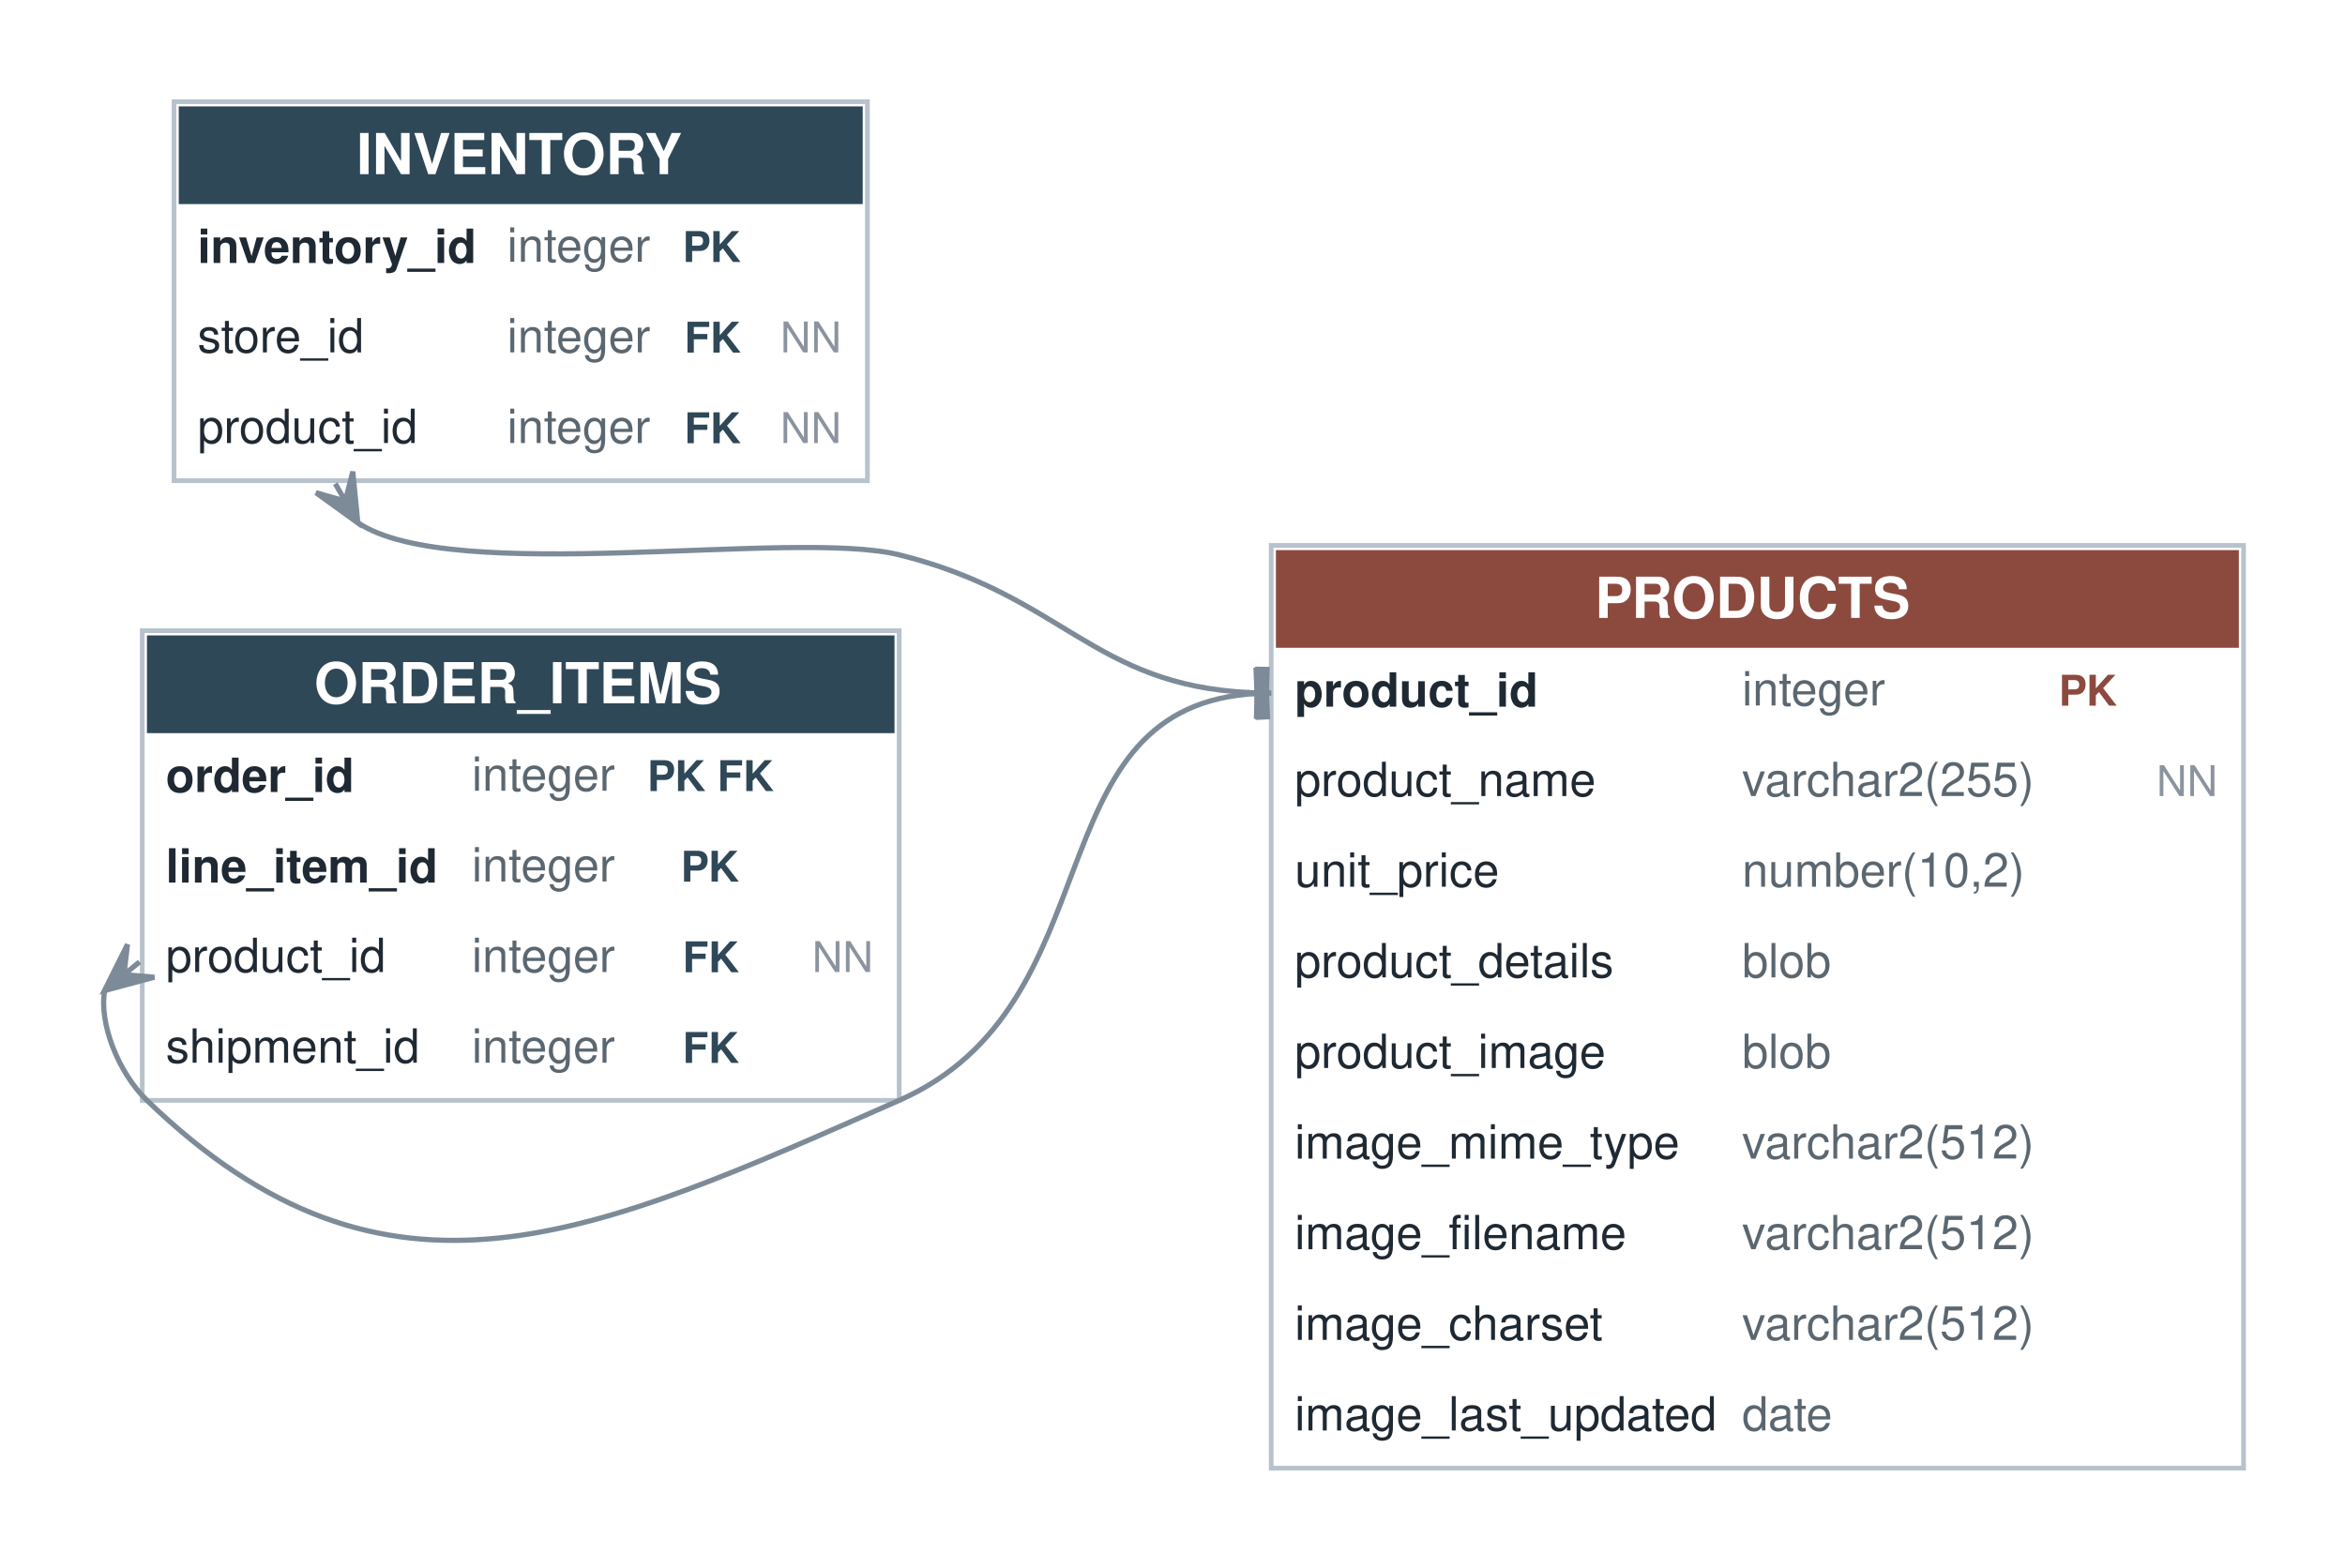
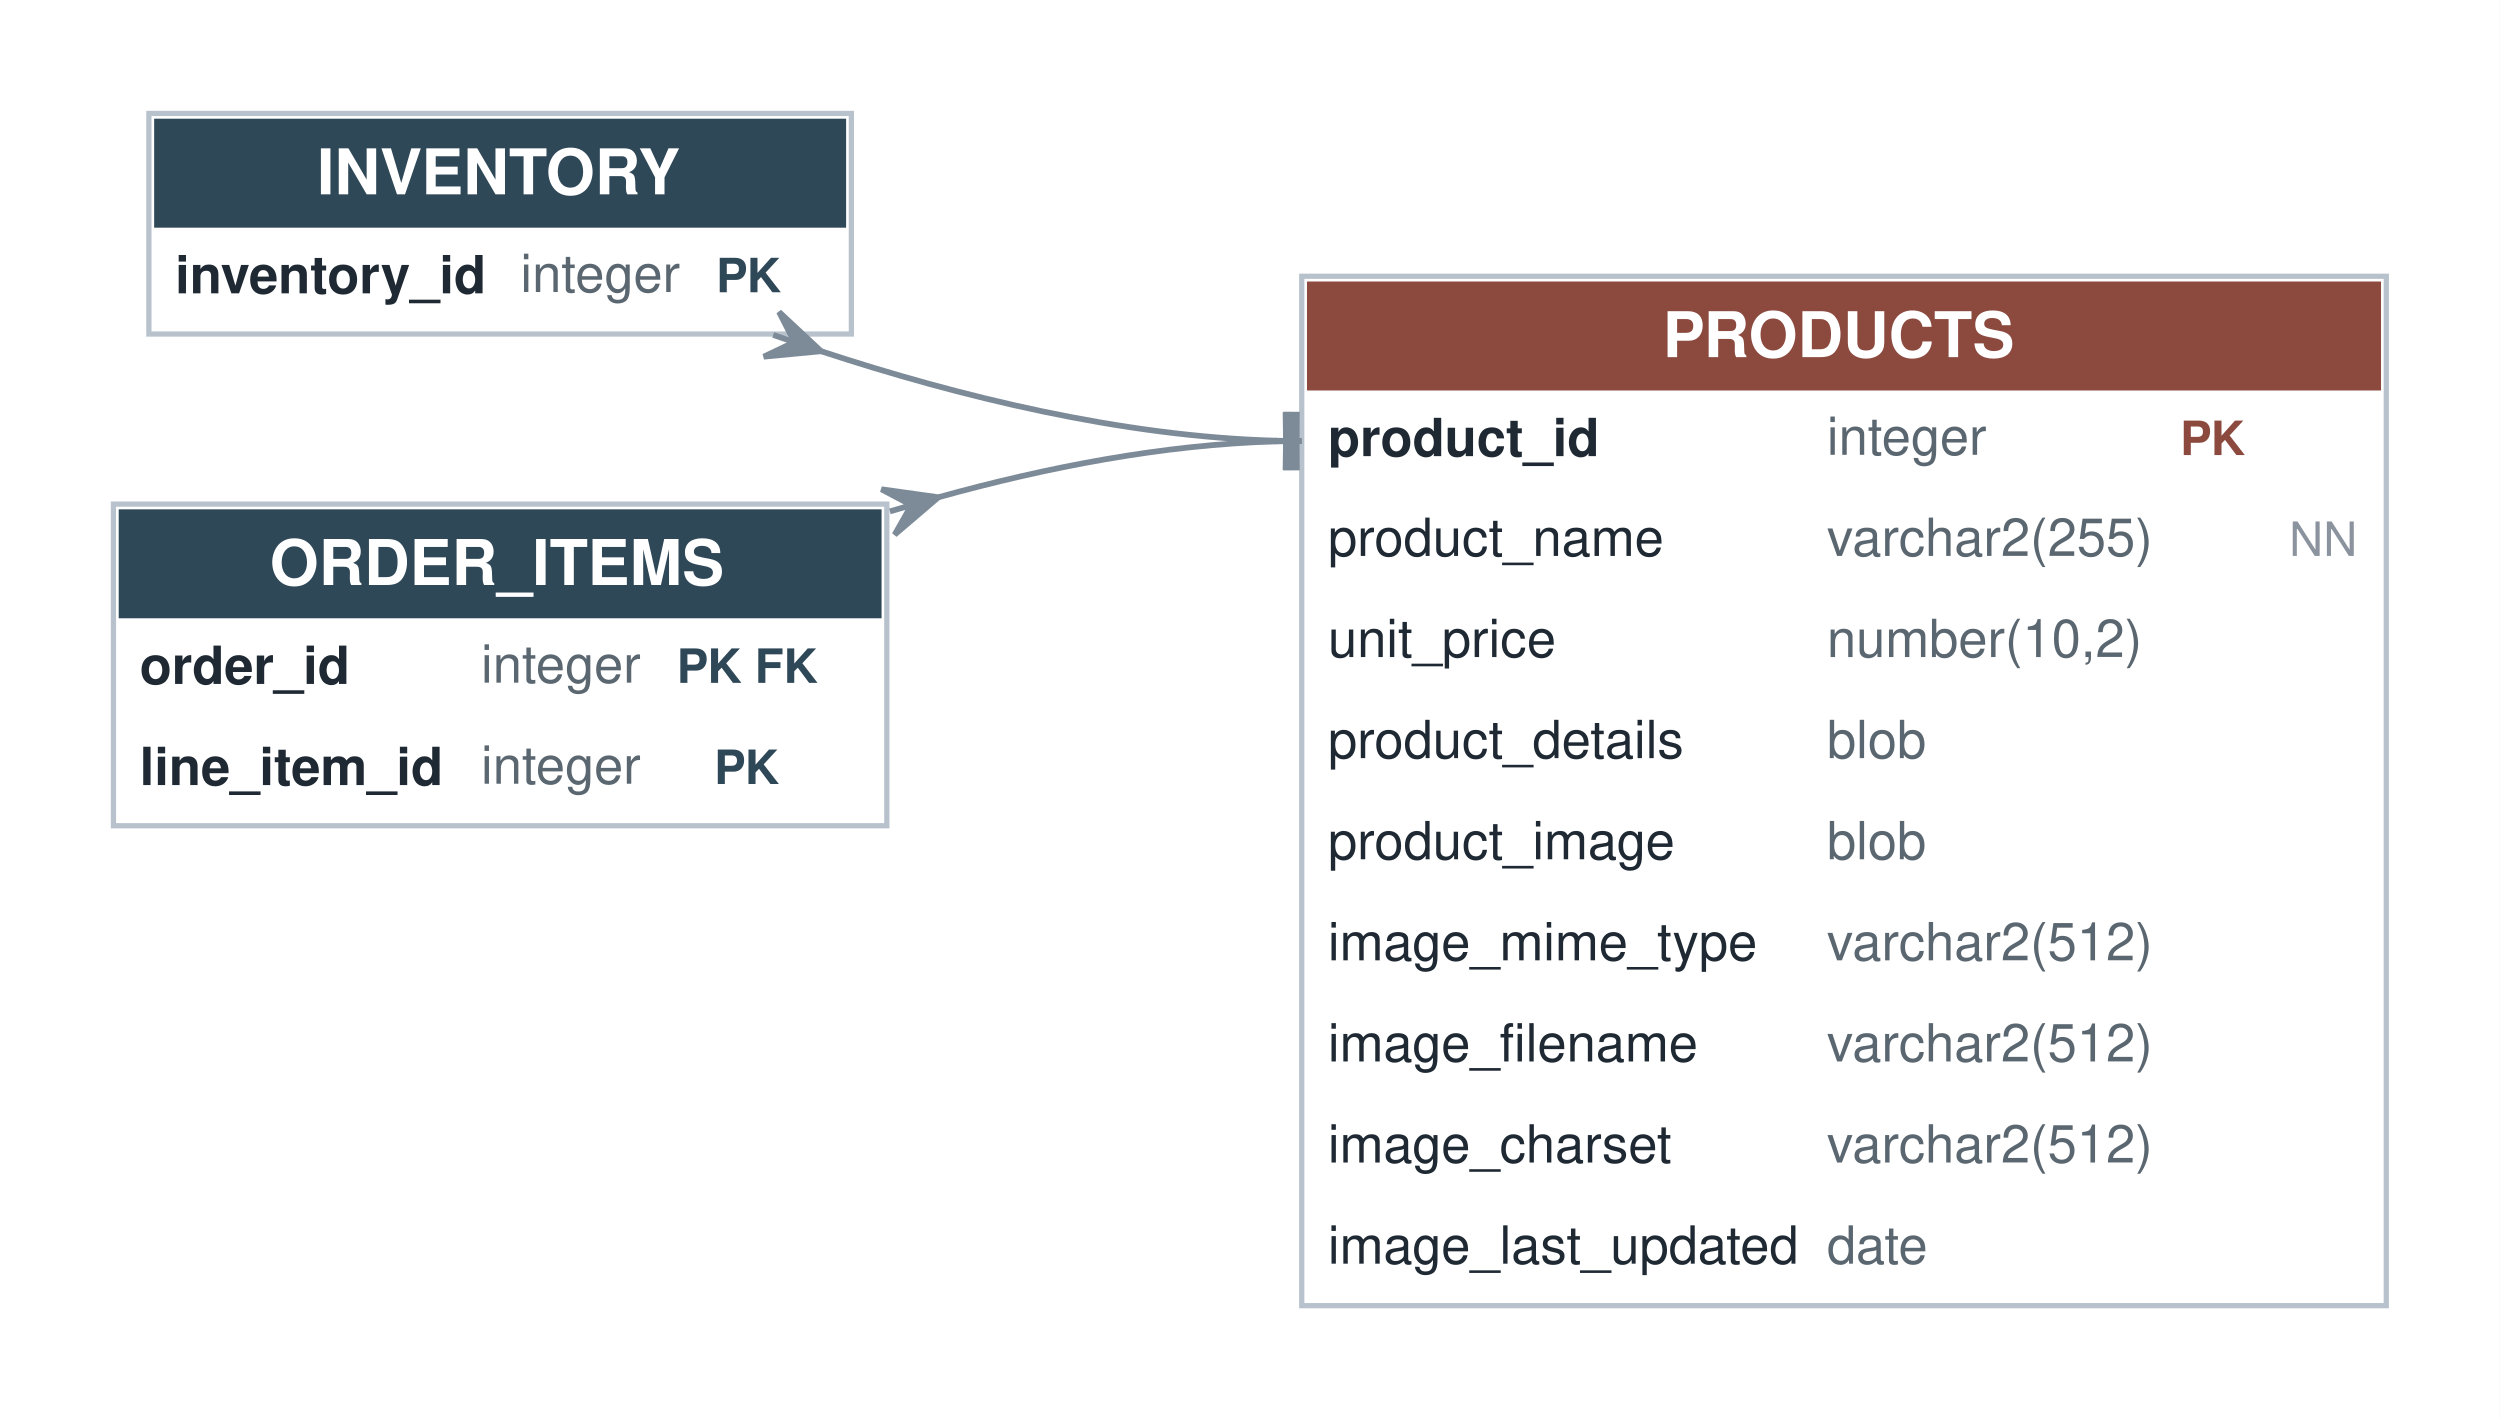
- <svg xmlns="http://www.w3.org/2000/svg" width="498pt" height="333pt" viewBox="0.00 0.00 498.00 333.00">
-   <g id="graph0" class="graph" transform="scale(1 1) rotate(0) translate(21.6 311.85)">
-     <polygon fill="white" stroke="none" points="-21.6,21.6 -21.6,-311.85 476.46,-311.85 476.46,21.6 -21.6,21.6" />
+ <svg xmlns="http://www.w3.org/2000/svg" width="476pt" height="270pt" viewBox="0.00 0.00 476.00 270.00">
+   <g id="graph0" class="graph" transform="scale(1 1) rotate(0) translate(21.6 248.6)">
+     <polygon fill="white" stroke="none" points="-21.6,21.6 -21.6,-248.6 454.35,-248.6 454.35,21.6 -21.6,21.6" />
    <g id="node1" class="node">
-       <polygon fill="#ffffff" stroke="none" points="248.36,0 248.36,-196 454.86,-196 454.86,0 248.36,0" />
-       <polygon fill="none" stroke="#b8c2cc" points="248.36,0 248.36,-196 454.86,-196 454.86,0 248.36,0" />
-       <polygon fill="#8c4a3f" stroke="none" points="249.36,-174.25 249.36,-195 453.86,-195 453.86,-174.25 249.36,-174.25" />
-       <text xml:space="preserve" text-anchor="start" x="317.11" y="-180.6" font-family="Helvetica,Arial,sans-serif" font-weight="bold" font-size="12.00" fill="white">PRODUCTS</text>
-       <text xml:space="preserve" text-anchor="start" x="253.36" y="-161.75" font-family="Helvetica,Arial,sans-serif" font-weight="bold" font-size="10.00" fill="#1f2933">product_id</text>
-       <text xml:space="preserve" text-anchor="start" x="348.36" y="-162" font-family="Helvetica,Arial,sans-serif" font-size="10.00" fill="#5b6770">integer</text>
-       <text xml:space="preserve" text-anchor="start" x="415.61" y="-161.95" font-family="Helvetica,Arial,sans-serif" font-weight="bold" font-size="9.00" fill="#8c4a3f">PK</text>
-       <text xml:space="preserve" text-anchor="start" x="253.36" y="-142.75" font-family="Helvetica,Arial,sans-serif" font-size="10.00" fill="#1f2933">product_name</text>
-       <text xml:space="preserve" text-anchor="start" x="348.36" y="-142.75" font-family="Helvetica,Arial,sans-serif" font-size="10.00" fill="#5b6770">varchar2(255)</text>
-       <text xml:space="preserve" text-anchor="start" x="436.36" y="-142.75" font-family="Helvetica,Arial,sans-serif" font-size="9.00" fill="#8b949e">NN</text>
-       <text xml:space="preserve" text-anchor="start" x="253.36" y="-123.5" font-family="Helvetica,Arial,sans-serif" font-size="10.00" fill="#1f2933">unit_price</text>
-       <text xml:space="preserve" text-anchor="start" x="348.36" y="-123.5" font-family="Helvetica,Arial,sans-serif" font-size="10.00" fill="#5b6770">number(10,2)</text>
-       <text xml:space="preserve" text-anchor="start" x="253.36" y="-104.25" font-family="Helvetica,Arial,sans-serif" font-size="10.00" fill="#1f2933">product_details</text>
-       <text xml:space="preserve" text-anchor="start" x="348.36" y="-104.25" font-family="Helvetica,Arial,sans-serif" font-size="10.00" fill="#5b6770">blob</text>
-       <text xml:space="preserve" text-anchor="start" x="253.36" y="-85" font-family="Helvetica,Arial,sans-serif" font-size="10.00" fill="#1f2933">product_image</text>
-       <text xml:space="preserve" text-anchor="start" x="348.36" y="-85" font-family="Helvetica,Arial,sans-serif" font-size="10.00" fill="#5b6770">blob</text>
-       <text xml:space="preserve" text-anchor="start" x="253.36" y="-65.75" font-family="Helvetica,Arial,sans-serif" font-size="10.00" fill="#1f2933">image_mime_type</text>
-       <text xml:space="preserve" text-anchor="start" x="348.36" y="-65.75" font-family="Helvetica,Arial,sans-serif" font-size="10.00" fill="#5b6770">varchar2(512)</text>
-       <text xml:space="preserve" text-anchor="start" x="253.36" y="-46.5" font-family="Helvetica,Arial,sans-serif" font-size="10.00" fill="#1f2933">image_filename</text>
-       <text xml:space="preserve" text-anchor="start" x="348.36" y="-46.5" font-family="Helvetica,Arial,sans-serif" font-size="10.00" fill="#5b6770">varchar2(512)</text>
-       <text xml:space="preserve" text-anchor="start" x="253.36" y="-27.25" font-family="Helvetica,Arial,sans-serif" font-size="10.00" fill="#1f2933">image_charset</text>
-       <text xml:space="preserve" text-anchor="start" x="348.36" y="-27.25" font-family="Helvetica,Arial,sans-serif" font-size="10.00" fill="#5b6770">varchar2(512)</text>
-       <text xml:space="preserve" text-anchor="start" x="253.36" y="-8" font-family="Helvetica,Arial,sans-serif" font-size="10.00" fill="#1f2933">image_last_updated</text>
-       <text xml:space="preserve" text-anchor="start" x="348.36" y="-8" font-family="Helvetica,Arial,sans-serif" font-size="10.00" fill="#5b6770">date</text>
+       <polygon fill="#ffffff" stroke="none" points="226.25,0 226.25,-196 432.75,-196 432.75,0 226.25,0" />
+       <polygon fill="none" stroke="#b8c2cc" points="226.25,0 226.25,-196 432.75,-196 432.75,0 226.25,0" />
+       <polygon fill="#8c4a3f" stroke="none" points="227.25,-174.25 227.25,-195 431.75,-195 431.75,-174.25 227.25,-174.25" />
+       <text xml:space="preserve" text-anchor="start" x="295" y="-180.6" font-family="Helvetica,Arial,sans-serif" font-weight="bold" font-size="12.00" fill="white">PRODUCTS</text>
+       <text xml:space="preserve" text-anchor="start" x="231.25" y="-161.75" font-family="Helvetica,Arial,sans-serif" font-weight="bold" font-size="10.00" fill="#1f2933">product_id</text>
+       <text xml:space="preserve" text-anchor="start" x="326.25" y="-162" font-family="Helvetica,Arial,sans-serif" font-size="10.00" fill="#5b6770">integer</text>
+       <text xml:space="preserve" text-anchor="start" x="393.5" y="-161.95" font-family="Helvetica,Arial,sans-serif" font-weight="bold" font-size="9.00" fill="#8c4a3f">PK</text>
+       <text xml:space="preserve" text-anchor="start" x="231.25" y="-142.75" font-family="Helvetica,Arial,sans-serif" font-size="10.00" fill="#1f2933">product_name</text>
+       <text xml:space="preserve" text-anchor="start" x="326.25" y="-142.75" font-family="Helvetica,Arial,sans-serif" font-size="10.00" fill="#5b6770">varchar2(255)</text>
+       <text xml:space="preserve" text-anchor="start" x="414.25" y="-142.75" font-family="Helvetica,Arial,sans-serif" font-size="9.00" fill="#8b949e">NN</text>
+       <text xml:space="preserve" text-anchor="start" x="231.25" y="-123.5" font-family="Helvetica,Arial,sans-serif" font-size="10.00" fill="#1f2933">unit_price</text>
+       <text xml:space="preserve" text-anchor="start" x="326.25" y="-123.5" font-family="Helvetica,Arial,sans-serif" font-size="10.00" fill="#5b6770">number(10,2)</text>
+       <text xml:space="preserve" text-anchor="start" x="231.25" y="-104.25" font-family="Helvetica,Arial,sans-serif" font-size="10.00" fill="#1f2933">product_details</text>
+       <text xml:space="preserve" text-anchor="start" x="326.25" y="-104.25" font-family="Helvetica,Arial,sans-serif" font-size="10.00" fill="#5b6770">blob</text>
+       <text xml:space="preserve" text-anchor="start" x="231.25" y="-85" font-family="Helvetica,Arial,sans-serif" font-size="10.00" fill="#1f2933">product_image</text>
+       <text xml:space="preserve" text-anchor="start" x="326.25" y="-85" font-family="Helvetica,Arial,sans-serif" font-size="10.00" fill="#5b6770">blob</text>
+       <text xml:space="preserve" text-anchor="start" x="231.25" y="-65.75" font-family="Helvetica,Arial,sans-serif" font-size="10.00" fill="#1f2933">image_mime_type</text>
+       <text xml:space="preserve" text-anchor="start" x="326.25" y="-65.75" font-family="Helvetica,Arial,sans-serif" font-size="10.00" fill="#5b6770">varchar2(512)</text>
+       <text xml:space="preserve" text-anchor="start" x="231.25" y="-46.5" font-family="Helvetica,Arial,sans-serif" font-size="10.00" fill="#1f2933">image_filename</text>
+       <text xml:space="preserve" text-anchor="start" x="326.25" y="-46.5" font-family="Helvetica,Arial,sans-serif" font-size="10.00" fill="#5b6770">varchar2(512)</text>
+       <text xml:space="preserve" text-anchor="start" x="231.25" y="-27.25" font-family="Helvetica,Arial,sans-serif" font-size="10.00" fill="#1f2933">image_charset</text>
+       <text xml:space="preserve" text-anchor="start" x="326.25" y="-27.25" font-family="Helvetica,Arial,sans-serif" font-size="10.00" fill="#5b6770">varchar2(512)</text>
+       <text xml:space="preserve" text-anchor="start" x="231.25" y="-8" font-family="Helvetica,Arial,sans-serif" font-size="10.00" fill="#1f2933">image_last_updated</text>
+       <text xml:space="preserve" text-anchor="start" x="326.25" y="-8" font-family="Helvetica,Arial,sans-serif" font-size="10.00" fill="#5b6770">date</text>
    </g>
    <g id="node2" class="node">
-       <polygon fill="#ffffff" stroke="none" points="15.36,-209.75 15.36,-290.25 162.61,-290.25 162.61,-209.75 15.36,-209.75" />
-       <polygon fill="none" stroke="#b8c2cc" points="15.36,-209.75 15.36,-290.25 162.61,-290.25 162.61,-209.75 15.36,-209.75" />
-       <polygon fill="#2f4858" stroke="none" points="16.36,-268.5 16.36,-289.25 161.61,-289.25 161.61,-268.5 16.36,-268.5" />
-       <text xml:space="preserve" text-anchor="start" x="54.11" y="-274.85" font-family="Helvetica,Arial,sans-serif" font-weight="bold" font-size="12.00" fill="white">INVENTORY</text>
-       <text xml:space="preserve" text-anchor="start" x="20.36" y="-256" font-family="Helvetica,Arial,sans-serif" font-weight="bold" font-size="10.00" fill="#1f2933">inventory_id</text>
-       <text xml:space="preserve" text-anchor="start" x="86.11" y="-256.25" font-family="Helvetica,Arial,sans-serif" font-size="10.00" fill="#5b6770">integer</text>
-       <text xml:space="preserve" text-anchor="start" x="123.36" y="-256.2" font-family="Helvetica,Arial,sans-serif" font-weight="bold" font-size="9.00" fill="#2f4858">PK</text>
-       <text xml:space="preserve" text-anchor="start" x="20.36" y="-237" font-family="Helvetica,Arial,sans-serif" font-size="10.00" fill="#1f2933">store_id</text>
-       <text xml:space="preserve" text-anchor="start" x="86.11" y="-237" font-family="Helvetica,Arial,sans-serif" font-size="10.00" fill="#5b6770">integer</text>
-       <text xml:space="preserve" text-anchor="start" x="123.73" y="-236.95" font-family="Helvetica,Arial,sans-serif" font-weight="bold" font-size="9.00" fill="#2f4858">FK</text>
-       <text xml:space="preserve" text-anchor="start" x="144.11" y="-237" font-family="Helvetica,Arial,sans-serif" font-size="9.00" fill="#8b949e">NN</text>
-       <text xml:space="preserve" text-anchor="start" x="20.36" y="-217.75" font-family="Helvetica,Arial,sans-serif" font-size="10.00" fill="#1f2933">product_id</text>
-       <text xml:space="preserve" text-anchor="start" x="86.11" y="-217.75" font-family="Helvetica,Arial,sans-serif" font-size="10.00" fill="#5b6770">integer</text>
-       <text xml:space="preserve" text-anchor="start" x="123.73" y="-217.7" font-family="Helvetica,Arial,sans-serif" font-weight="bold" font-size="9.00" fill="#2f4858">FK</text>
-       <text xml:space="preserve" text-anchor="start" x="144.11" y="-217.75" font-family="Helvetica,Arial,sans-serif" font-size="9.00" fill="#8b949e">NN</text>
+       <polygon fill="#ffffff" stroke="none" points="6.75,-185 6.75,-227 140.5,-227 140.5,-185 6.75,-185" />
+       <polygon fill="none" stroke="#b8c2cc" points="6.75,-185 6.75,-227 140.5,-227 140.5,-185 6.75,-185" />
+       <polygon fill="#2f4858" stroke="none" points="7.75,-205.25 7.75,-226 139.5,-226 139.5,-205.25 7.75,-205.25" />
+       <text xml:space="preserve" text-anchor="start" x="38.75" y="-211.6" font-family="Helvetica,Arial,sans-serif" font-weight="bold" font-size="12.00" fill="white">INVENTORY</text>
+       <text xml:space="preserve" text-anchor="start" x="11.75" y="-192.75" font-family="Helvetica,Arial,sans-serif" font-weight="bold" font-size="10.00" fill="#1f2933">inventory_id</text>
+       <text xml:space="preserve" text-anchor="start" x="77.5" y="-193" font-family="Helvetica,Arial,sans-serif" font-size="10.00" fill="#5b6770">integer</text>
+       <text xml:space="preserve" text-anchor="start" x="114.75" y="-192.95" font-family="Helvetica,Arial,sans-serif" font-weight="bold" font-size="9.00" fill="#2f4858">PK</text>
    </g>
    <g id="edge1" class="edge">
-       <path fill="none" stroke="#7d8b99" stroke-width="1.1" d="M54.36,-200.85C74.33,-187.32 146.9,-199.57 169.36,-194 204.15,-185.37 210.39,-166.35 243.7,-164.74" />
-       <polygon fill="#7d8b99" stroke="#7d8b99" stroke-width="1.1" points="54.4,-200.76 45.52,-207.19 51.73,-205.42 49.6,-209.11 49.6,-209.11 49.6,-209.11 51.73,-205.42 53.32,-211.68 54.4,-200.76" />
-       <polygon fill="#7d8b99" stroke="#7d8b99" stroke-width="1.1" points="247.24,-159.65 247.48,-169.65 245.48,-169.69 245.24,-159.7 247.24,-159.65" />
-       <polyline fill="none" stroke="#7d8b99" stroke-width="1.1" points="248.36,-164.62 243.36,-164.74" />
+       <path fill="none" stroke="#7d8b99" stroke-width="1.1" d="M134.76,-181.72C160.8,-173.16 192.03,-165.45 221.53,-164.69" />
+       <polygon fill="#7d8b99" stroke="#7d8b99" stroke-width="1.1" points="134.74,-181.73 123.82,-180.69 129.66,-183.46 125.62,-184.83 125.62,-184.83 125.62,-184.83 129.66,-183.46 126.73,-189.21 134.74,-181.73" />
+       <polygon fill="#7d8b99" stroke="#7d8b99" stroke-width="1.1" points="225.18,-159.64 225.32,-169.64 223.32,-169.66 223.18,-159.66 225.18,-159.64" />
+       <polyline fill="none" stroke="#7d8b99" stroke-width="1.1" points="226.25,-164.62 221.25,-164.69" />
    </g>
    <g id="node3" class="node">
-       <polygon fill="#ffffff" stroke="none" points="8.61,-78.12 8.61,-177.88 169.36,-177.88 169.36,-78.12 8.61,-78.12" />
-       <polygon fill="none" stroke="#b8c2cc" points="8.61,-78.12 8.61,-177.88 169.36,-177.88 169.36,-78.12 8.61,-78.12" />
-       <polygon fill="#2f4858" stroke="none" points="9.61,-156.12 9.61,-176.88 168.36,-176.88 168.36,-156.12 9.61,-156.12" />
-       <text xml:space="preserve" text-anchor="start" x="45.11" y="-162.47" font-family="Helvetica,Arial,sans-serif" font-weight="bold" font-size="12.00" fill="white">ORDER_ITEMS</text>
-       <text xml:space="preserve" text-anchor="start" x="13.61" y="-143.62" font-family="Helvetica,Arial,sans-serif" font-weight="bold" font-size="10.00" fill="#1f2933">order_id</text>
-       <text xml:space="preserve" text-anchor="start" x="78.61" y="-143.88" font-family="Helvetica,Arial,sans-serif" font-size="10.00" fill="#5b6770">integer</text>
-       <text xml:space="preserve" text-anchor="start" x="115.86" y="-143.82" font-family="Helvetica,Arial,sans-serif" font-weight="bold" font-size="9.00" fill="#2f4858">PK FK</text>
-       <text xml:space="preserve" text-anchor="start" x="13.61" y="-124.38" font-family="Helvetica,Arial,sans-serif" font-weight="bold" font-size="10.00" fill="#1f2933">line_item_id</text>
-       <text xml:space="preserve" text-anchor="start" x="78.61" y="-124.62" font-family="Helvetica,Arial,sans-serif" font-size="10.00" fill="#5b6770">integer</text>
-       <text xml:space="preserve" text-anchor="start" x="122.98" y="-124.58" font-family="Helvetica,Arial,sans-serif" font-weight="bold" font-size="9.00" fill="#2f4858">PK</text>
-       <text xml:space="preserve" text-anchor="start" x="13.61" y="-105.38" font-family="Helvetica,Arial,sans-serif" font-size="10.00" fill="#1f2933">product_id</text>
-       <text xml:space="preserve" text-anchor="start" x="78.61" y="-105.38" font-family="Helvetica,Arial,sans-serif" font-size="10.00" fill="#5b6770">integer</text>
-       <text xml:space="preserve" text-anchor="start" x="123.36" y="-105.33" font-family="Helvetica,Arial,sans-serif" font-weight="bold" font-size="9.00" fill="#2f4858">FK</text>
-       <text xml:space="preserve" text-anchor="start" x="150.86" y="-105.38" font-family="Helvetica,Arial,sans-serif" font-size="9.00" fill="#8b949e">NN</text>
-       <text xml:space="preserve" text-anchor="start" x="13.61" y="-86.12" font-family="Helvetica,Arial,sans-serif" font-size="10.00" fill="#1f2933">shipment_id</text>
-       <text xml:space="preserve" text-anchor="start" x="78.61" y="-86.12" font-family="Helvetica,Arial,sans-serif" font-size="10.00" fill="#5b6770">integer</text>
-       <text xml:space="preserve" text-anchor="start" x="123.36" y="-86.08" font-family="Helvetica,Arial,sans-serif" font-weight="bold" font-size="9.00" fill="#2f4858">FK</text>
+       <polygon fill="#ffffff" stroke="none" points="0,-91.38 0,-152.62 147.25,-152.62 147.25,-91.38 0,-91.38" />
+       <polygon fill="none" stroke="#b8c2cc" points="0,-91.38 0,-152.62 147.25,-152.62 147.25,-91.38 0,-91.38" />
+       <polygon fill="#2f4858" stroke="none" points="1,-130.88 1,-151.62 146.25,-151.62 146.25,-130.88 1,-130.88" />
+       <text xml:space="preserve" text-anchor="start" x="29.75" y="-137.22" font-family="Helvetica,Arial,sans-serif" font-weight="bold" font-size="12.00" fill="white">ORDER_ITEMS</text>
+       <text xml:space="preserve" text-anchor="start" x="5" y="-118.38" font-family="Helvetica,Arial,sans-serif" font-weight="bold" font-size="10.00" fill="#1f2933">order_id</text>
+       <text xml:space="preserve" text-anchor="start" x="70" y="-118.62" font-family="Helvetica,Arial,sans-serif" font-size="10.00" fill="#5b6770">integer</text>
+       <text xml:space="preserve" text-anchor="start" x="107.25" y="-118.58" font-family="Helvetica,Arial,sans-serif" font-weight="bold" font-size="9.00" fill="#2f4858">PK FK</text>
+       <text xml:space="preserve" text-anchor="start" x="5" y="-99.12" font-family="Helvetica,Arial,sans-serif" font-weight="bold" font-size="10.00" fill="#1f2933">line_item_id</text>
+       <text xml:space="preserve" text-anchor="start" x="70" y="-99.38" font-family="Helvetica,Arial,sans-serif" font-size="10.00" fill="#5b6770">integer</text>
+       <text xml:space="preserve" text-anchor="start" x="114.38" y="-99.33" font-family="Helvetica,Arial,sans-serif" font-weight="bold" font-size="9.00" fill="#2f4858">PK</text>
    </g>
    <g id="edge2" class="edge">
-       <path fill="none" stroke="#7d8b99" stroke-width="1.1" d="M0.65,-101.49C-0.65,-94.64 3.49,-84.04 9.61,-78.12 60.64,-28.77 104.39,-49.48 169.36,-78.12 215.41,-98.44 197.59,-160.32 243.41,-164.41" />
-       <polygon fill="#7d8b99" stroke="#7d8b99" stroke-width="1.1" points="0.58,-101.43 5.47,-111.25 4.74,-104.83 8.04,-107.53 8.04,-107.53 8.04,-107.53 4.74,-104.83 11.17,-104.28 0.58,-101.43" />
-       <polygon fill="#7d8b99" stroke="#7d8b99" stroke-width="1.1" points="247.57,-159.59 247.14,-169.58 245.15,-169.49 245.57,-159.5 247.57,-159.59" />
-       <polyline fill="none" stroke="#7d8b99" stroke-width="1.1" points="248.36,-164.62 243.36,-164.41" />
+       <path fill="none" stroke="#7d8b99" stroke-width="1.1" d="M157.13,-153.94C177.69,-159.64 199.98,-163.98 221.41,-164.56" />
+       <polygon fill="#7d8b99" stroke="#7d8b99" stroke-width="1.1" points="157.08,-153.92 148.74,-146.8 151.93,-152.42 147.83,-151.23 147.83,-151.23 147.83,-151.23 151.93,-152.42 146.22,-155.44 157.08,-153.92" />
+       <polygon fill="#7d8b99" stroke="#7d8b99" stroke-width="1.1" points="225.32,-159.61 225.18,-169.61 223.18,-169.58 223.32,-159.58 225.32,-159.61" />
+       <polyline fill="none" stroke="#7d8b99" stroke-width="1.1" points="226.25,-164.62 221.25,-164.56" />
    </g>
  </g>
</svg>
